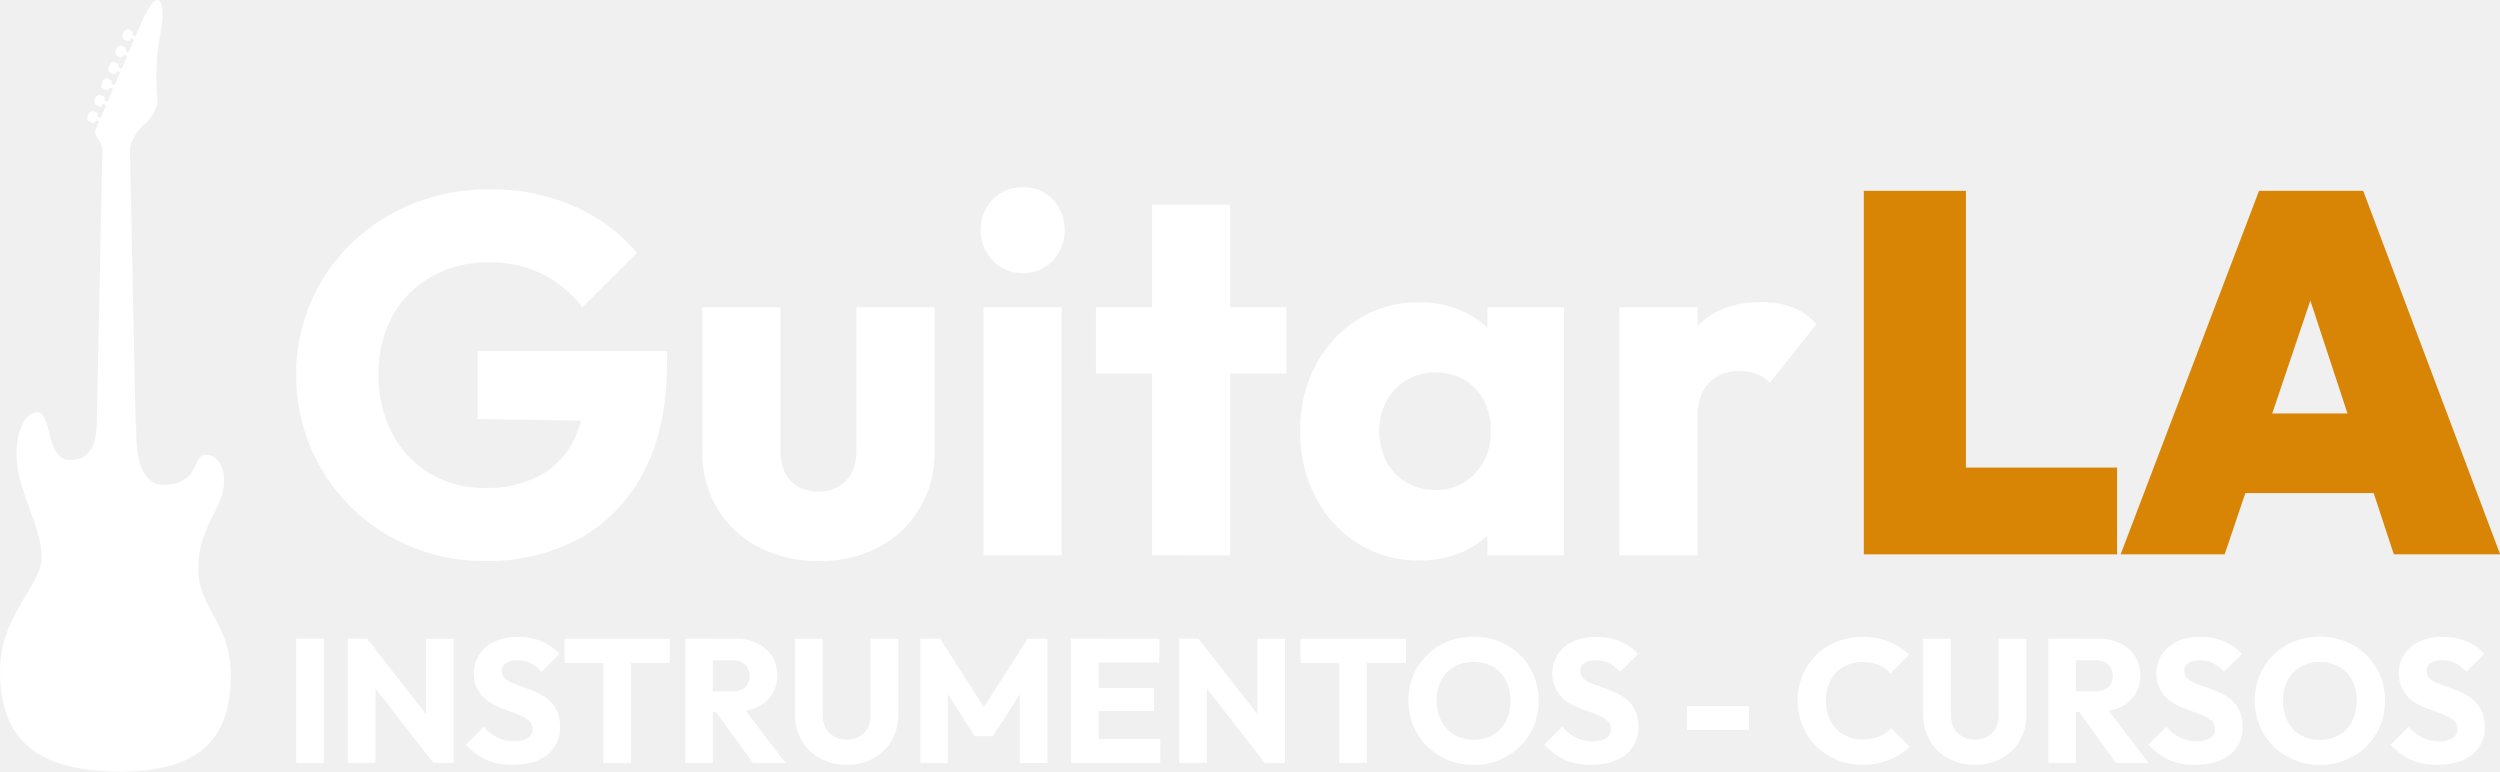
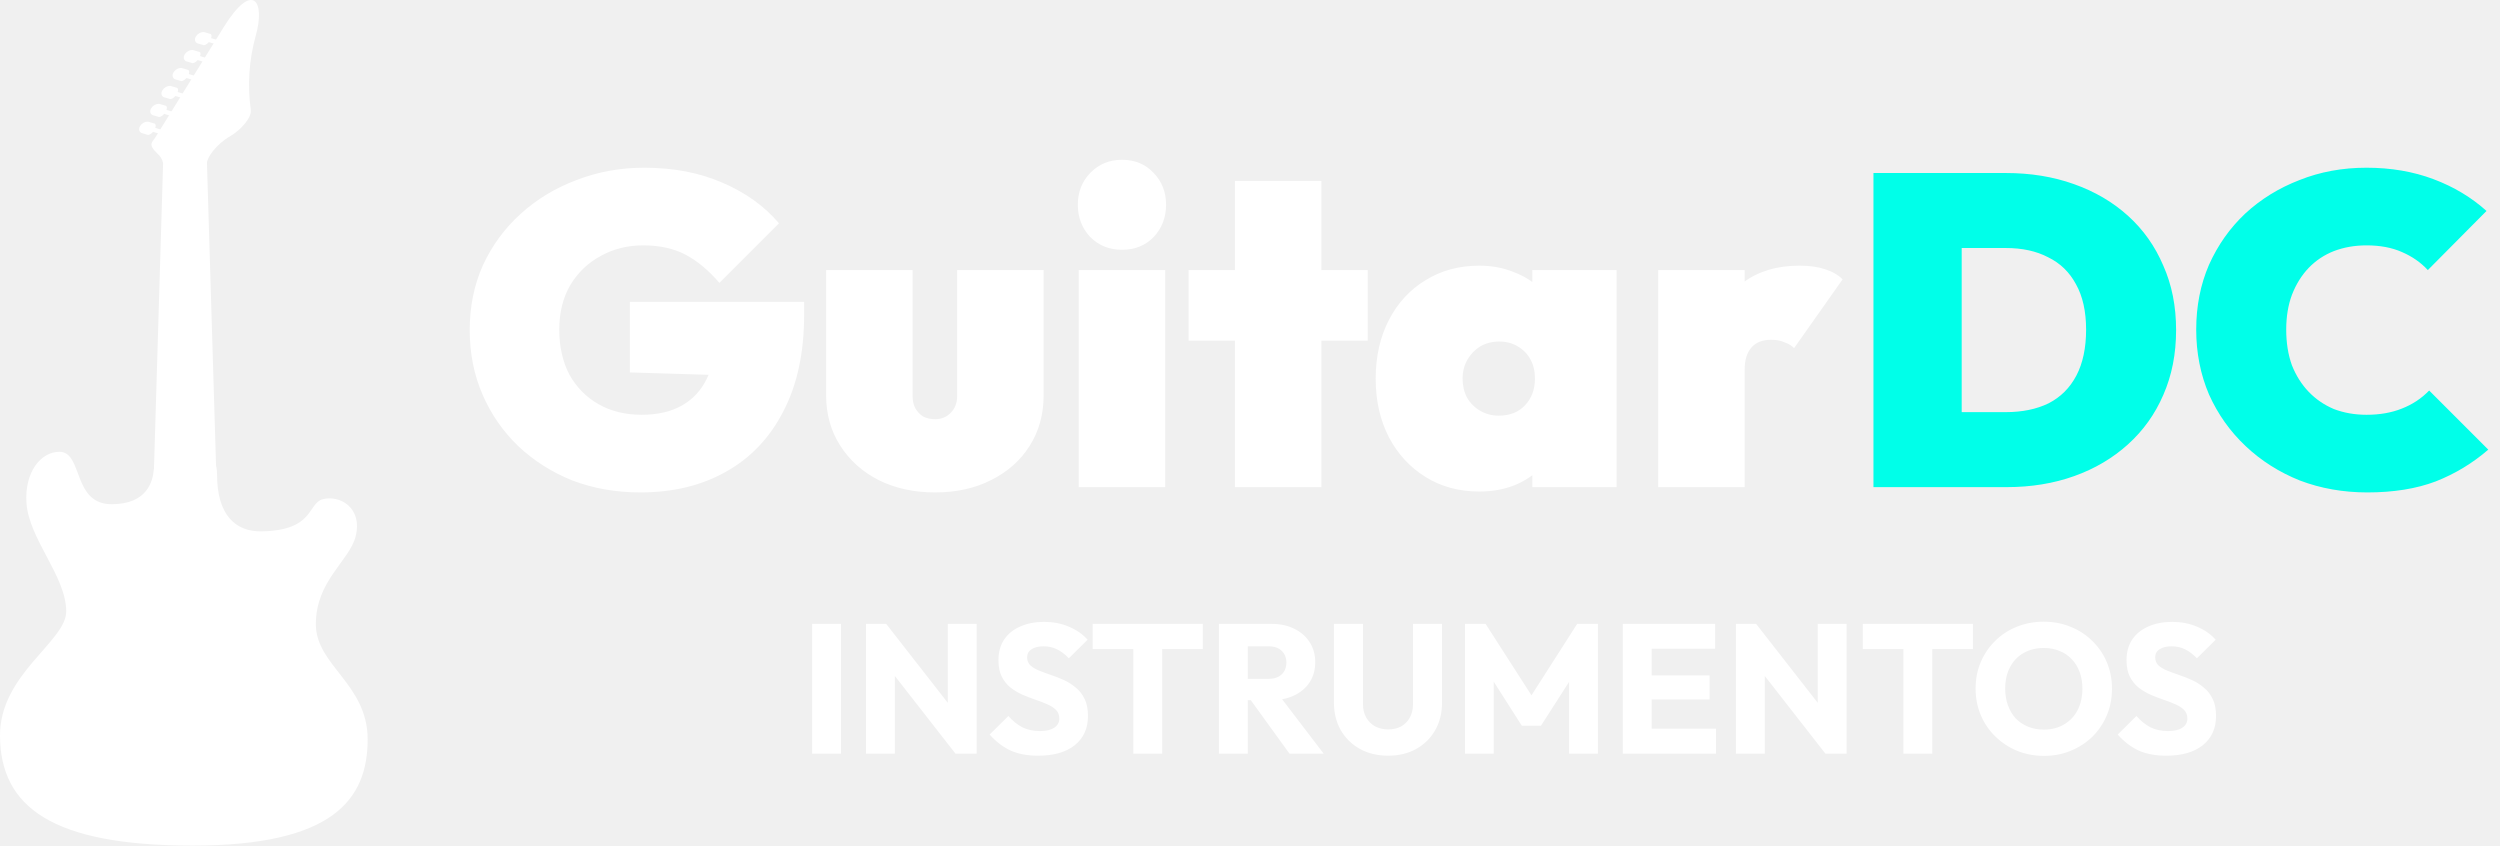
- <svg xmlns="http://www.w3.org/2000/svg" id="Capa_1" data-name="Capa 1" viewBox="0 0 644.3 198.86">
-   <defs>
-     <style>.cls-1,.cls-2{fill:#fff;}.cls-2{fill-rule:evenodd;}.cls-3{fill:#d88506;}</style>
-   </defs>
-   <path class="cls-1" d="M143.59,161.33a49,49,0,0,1-19-3.69A47.51,47.51,0,0,1,95,113.3a46.32,46.32,0,0,1,3.82-18.82,47,47,0,0,1,10.6-15.2A48.49,48.49,0,0,1,125.3,69.15a52,52,0,0,1,19.48-3.62,53.06,53.06,0,0,1,21.77,4.34,44.63,44.63,0,0,1,16.26,12L168.73,95.93a29.28,29.28,0,0,0-10.53-8.69,31.36,31.36,0,0,0-13.69-2.9A29.33,29.33,0,0,0,129.91,88,25.77,25.77,0,0,0,119.84,98.1a30.71,30.71,0,0,0-3.62,15.2,31.5,31.5,0,0,0,3.56,15.26,26.1,26.1,0,0,0,9.73,10.27,27.29,27.29,0,0,0,14.22,3.68,28.9,28.9,0,0,0,13.88-3.09,21.19,21.19,0,0,0,8.81-8.95,30.2,30.2,0,0,0,3.09-14.28l13.69,9.21-41.45-.66V107.25h48.82v3q0,16.71-6,28.1A40.51,40.51,0,0,1,168,155.54,50.07,50.07,0,0,1,143.59,161.33Z" transform="translate(-18.66 -16.75)" />
-   <path class="cls-1" d="M229.66,161.33a32.65,32.65,0,0,1-15.6-3.62,26.65,26.65,0,0,1-10.59-10A28,28,0,0,1,199.65,133V95.93h20.13v36.84a13.22,13.22,0,0,0,1.12,5.66,8.21,8.21,0,0,0,3.36,3.68,10.44,10.44,0,0,0,5.4,1.32,9.24,9.24,0,0,0,7.1-2.83c1.75-1.89,2.63-4.49,2.63-7.83V95.93h20.13v37a28.35,28.35,0,0,1-3.81,14.81,26.89,26.89,0,0,1-10.53,10A32.22,32.22,0,0,1,229.66,161.33Z" transform="translate(-18.66 -16.75)" />
-   <path class="cls-1" d="M282.29,87.11a10.35,10.35,0,0,1-7.83-3.23,11.54,11.54,0,0,1,0-15.72A10.47,10.47,0,0,1,282.29,65a10.27,10.27,0,0,1,7.76,3.16,11.71,11.71,0,0,1,0,15.72A10.15,10.15,0,0,1,282.29,87.11Zm-10.14,72.77V95.93h20.14v63.95Z" transform="translate(-18.66 -16.75)" />
-   <path class="cls-1" d="M301.1,113V95.93h49.09V113Zm14.48,46.85V69.48h20.13v90.4Z" transform="translate(-18.66 -16.75)" />
-   <path class="cls-1" d="M384.4,161.2a29,29,0,0,1-15.73-4.34A31.06,31.06,0,0,1,357.75,145a35.64,35.64,0,0,1-4-17.11,35.62,35.62,0,0,1,4-17.1A31,31,0,0,1,368.67,99a29,29,0,0,1,15.73-4.34,26.51,26.51,0,0,1,11.65,2.5,22.65,22.65,0,0,1,8.48,6.91,18.56,18.56,0,0,1,3.69,10.07v27.63a18.92,18.92,0,0,1-3.62,10.07,22,22,0,0,1-8.49,6.91A27,27,0,0,1,384.4,161.2ZM388.48,143a13.45,13.45,0,0,0,10.39-4.28,15.36,15.36,0,0,0,4-10.86,16.93,16.93,0,0,0-1.78-7.89,13.12,13.12,0,0,0-5-5.33,15.43,15.43,0,0,0-14.87,0A14,14,0,0,0,376,120a17.33,17.33,0,0,0-.06,15.66,13.72,13.72,0,0,0,5.13,5.39A14,14,0,0,0,388.48,143ZM402,159.88V142.64l3-15.52-3-15.53V95.93h19.75v63.95Z" transform="translate(-18.66 -16.75)" />
-   <path class="cls-1" d="M436,159.88V95.93h20.13v63.95Zm20.13-35.14-8.42-6.58q2.51-11.18,8.42-17.37c4-4.12,9.43-6.18,16.45-6.18a21.92,21.92,0,0,1,8.1,1.38,16.29,16.29,0,0,1,6.11,4.28l-12,15.13a8.73,8.73,0,0,0-3.29-2.23,11.87,11.87,0,0,0-4.47-.79,10.49,10.49,0,0,0-8,3.09Q456.11,118.56,456.11,124.74Z" transform="translate(-18.66 -16.75)" />
-   <path class="cls-1" d="M95,213.35v-32h7.11v32Z" transform="translate(-18.66 -16.75)" />
-   <path class="cls-1" d="M108.3,213.35v-32h5l2.12,6.39v25.59Zm22.06,0-18.84-24.14,1.77-7.84,18.84,24.14Zm0,0-1.9-6.39V181.37h7.11v32Z" transform="translate(-18.66 -16.75)" />
-   <path class="cls-1" d="M150.69,213.85a16.42,16.42,0,0,1-6.77-1.29,16,16,0,0,1-5.18-3.92l4.62-4.58a11.46,11.46,0,0,0,3.42,2.74,9.35,9.35,0,0,0,4.37,1,6.33,6.33,0,0,0,3.51-.82,2.56,2.56,0,0,0,1.24-2.26,2.88,2.88,0,0,0-.81-2.13,7.08,7.08,0,0,0-2.15-1.4c-.9-.4-1.88-.77-2.95-1.14s-2.13-.77-3.19-1.24a13.3,13.3,0,0,1-2.92-1.77,8,8,0,0,1-2.15-2.67A9,9,0,0,1,146.3,182a14.45,14.45,0,0,1,5.84-1.11,15.7,15.7,0,0,1,6.14,1.17,12.66,12.66,0,0,1,4.6,3.22l-4.62,4.57a11.14,11.14,0,0,0-2.92-2.22,7.47,7.47,0,0,0-3.33-.72,5.39,5.39,0,0,0-2.95.7,2.27,2.27,0,0,0-1.08,2,2.56,2.56,0,0,0,.81,2,7.13,7.13,0,0,0,2.15,1.29c.89.36,1.87.72,2.95,1.08s2.13.79,3.19,1.27a13.54,13.54,0,0,1,2.92,1.83,8.29,8.29,0,0,1,2.15,2.81,9.6,9.6,0,0,1,.82,4.19,8.69,8.69,0,0,1-3.26,7.18C157.53,213,154.53,213.85,150.69,213.85Z" transform="translate(-18.66 -16.75)" />
-   <path class="cls-1" d="M164.15,187.58v-6.21h27.13v6.21Zm10,25.77V181.83h7.11v31.52Z" transform="translate(-18.66 -16.75)" />
-   <path class="cls-1" d="M195.26,213.35v-32h7.11v32Zm5.44-13.18v-5.25h6.74a4.65,4.65,0,0,0,3.29-1.09,4.26,4.26,0,0,0,0-5.8,4.44,4.44,0,0,0-3.26-1.13H200.7v-5.53h7.6a12.35,12.35,0,0,1,5.58,1.2,9.37,9.37,0,0,1,3.76,3.33,9.59,9.59,0,0,1,0,9.81,9.14,9.14,0,0,1-3.81,3.28,13.06,13.06,0,0,1-5.75,1.18Zm12,13.18-10-13.77,6.52-1.77,11.87,15.54Z" transform="translate(-18.66 -16.75)" />
-   <path class="cls-1" d="M236.93,213.85a14.06,14.06,0,0,1-7-1.68,12.14,12.14,0,0,1-4.71-4.64,13.42,13.42,0,0,1-1.69-6.77V181.37h7.15v19.8a6.39,6.39,0,0,0,.82,3.3,5.46,5.46,0,0,0,2.24,2.15,6.66,6.66,0,0,0,3.15.75,6.46,6.46,0,0,0,3.17-.75,5.5,5.5,0,0,0,2.15-2.13,6.45,6.45,0,0,0,.79-3.28V181.37h7.16V200.8a13.36,13.36,0,0,1-1.68,6.75,12,12,0,0,1-4.66,4.62A13.94,13.94,0,0,1,236.93,213.85Z" transform="translate(-18.66 -16.75)" />
-   <path class="cls-1" d="M255.86,213.35v-32h5.07L273.52,201h-2.58l12.55-19.61h5.11v32h-7.11v-20l1.27.31-8.2,12.77h-4.71l-8.15-12.77,1.22-.31v20Z" transform="translate(-18.66 -16.75)" />
-   <path class="cls-1" d="M294.72,213.35v-32h7.11v32Zm5.43-25.86v-6.12h17.3v6.12Zm0,12.5v-5.94h15.94V200Zm0,13.36v-6.16h17.53v6.16Z" transform="translate(-18.66 -16.75)" />
-   <path class="cls-1" d="M322.57,213.35v-32h5l2.13,6.39v25.59Zm22.06,0-18.85-24.14,1.77-7.84,18.84,24.14Zm0,0L342.72,207V181.37h7.11v32Z" transform="translate(-18.66 -16.75)" />
-   <path class="cls-1" d="M353.82,187.58v-6.21H381v6.21Zm10,25.77V181.83h7.11v31.52Z" transform="translate(-18.66 -16.75)" />
-   <path class="cls-1" d="M398.52,213.89a17.17,17.17,0,0,1-6.68-1.27,16.65,16.65,0,0,1-5.37-3.53,15.91,15.91,0,0,1-3.57-5.28,17.29,17.29,0,0,1,0-13,16.09,16.09,0,0,1,3.53-5.24,16.33,16.33,0,0,1,5.32-3.49,18.51,18.51,0,0,1,13.32,0,16.74,16.74,0,0,1,5.34,3.49,16,16,0,0,1,3.55,5.26,17.37,17.37,0,0,1,0,13,15.92,15.92,0,0,1-3.53,5.25,16.22,16.22,0,0,1-5.32,3.51A16.93,16.93,0,0,1,398.52,213.89Zm-.09-6.48a9.7,9.7,0,0,0,5-1.26,8.55,8.55,0,0,0,3.33-3.56,11.28,11.28,0,0,0,1.18-5.27,11.79,11.79,0,0,0-.68-4.1,9,9,0,0,0-1.95-3.17,8.46,8.46,0,0,0-3-2,10.22,10.22,0,0,0-3.87-.71,9.86,9.86,0,0,0-5,1.25A8.47,8.47,0,0,0,390.1,192a11.12,11.12,0,0,0-1.18,5.28,12,12,0,0,0,.68,4.12,9.32,9.32,0,0,0,1.92,3.19,8.41,8.41,0,0,0,3,2.06A10.17,10.17,0,0,0,398.43,207.41Z" transform="translate(-18.66 -16.75)" />
-   <path class="cls-1" d="M428.64,213.85a16.35,16.35,0,0,1-6.77-1.29,15.91,15.91,0,0,1-5.19-3.92l4.62-4.58a11.58,11.58,0,0,0,3.42,2.74,9.35,9.35,0,0,0,4.37,1,6.33,6.33,0,0,0,3.51-.82,2.57,2.57,0,0,0,1.25-2.26,2.89,2.89,0,0,0-.82-2.13,7,7,0,0,0-2.15-1.4c-.89-.4-1.87-.77-2.95-1.14s-2.13-.77-3.19-1.24a13.3,13.3,0,0,1-2.92-1.77,8,8,0,0,1-2.15-2.67A9,9,0,0,1,424.24,182a14.47,14.47,0,0,1,5.85-1.11,15.65,15.65,0,0,1,6.13,1.17,12.66,12.66,0,0,1,4.6,3.22l-4.62,4.57a11.14,11.14,0,0,0-2.92-2.22,7.47,7.47,0,0,0-3.33-.72,5.33,5.33,0,0,0-2.94.7,2.25,2.25,0,0,0-1.09,2,2.56,2.56,0,0,0,.81,2,7.13,7.13,0,0,0,2.15,1.29c.9.36,1.88.72,2.95,1.08s2.14.79,3.19,1.27a13.54,13.54,0,0,1,2.92,1.83,8.29,8.29,0,0,1,2.15,2.81,9.6,9.6,0,0,1,.82,4.19,8.69,8.69,0,0,1-3.26,7.18Q434.38,213.85,428.64,213.85Z" transform="translate(-18.66 -16.75)" />
-   <path class="cls-1" d="M453.41,204.83v-6.07h16v6.07Z" transform="translate(-18.66 -16.75)" />
-   <path class="cls-1" d="M498.74,213.85a17.43,17.43,0,0,1-6.63-1.25,16.13,16.13,0,0,1-8.9-8.79,17.24,17.24,0,0,1,0-13,15.88,15.88,0,0,1,3.53-5.24,16.42,16.42,0,0,1,5.32-3.46,18.89,18.89,0,0,1,13.41,0,16.38,16.38,0,0,1,5.19,3.35l-4.76,4.8a9.1,9.1,0,0,0-3.06-2.13,10.44,10.44,0,0,0-4.14-.77,10.12,10.12,0,0,0-3.83.7,8.37,8.37,0,0,0-3,2,9.41,9.41,0,0,0-1.95,3.17,12.36,12.36,0,0,0,0,8.2,9.51,9.51,0,0,0,1.95,3.17,8.66,8.66,0,0,0,3,2,9.76,9.76,0,0,0,3.83.73,10.91,10.91,0,0,0,4.26-.77,9.41,9.41,0,0,0,3.12-2.13l4.8,4.8a17.5,17.5,0,0,1-5.28,3.35A17.76,17.76,0,0,1,498.74,213.85Z" transform="translate(-18.66 -16.75)" />
-   <path class="cls-1" d="M527.64,213.85a14,14,0,0,1-6.95-1.68,12,12,0,0,1-4.71-4.64,13.43,13.43,0,0,1-1.7-6.77V181.37h7.16v19.8a6.48,6.48,0,0,0,.81,3.3,5.46,5.46,0,0,0,2.24,2.15,6.66,6.66,0,0,0,3.15.75,6.43,6.43,0,0,0,3.17-.75,5.44,5.44,0,0,0,2.15-2.13,6.45,6.45,0,0,0,.8-3.28V181.37h7.15V200.8a13.36,13.36,0,0,1-1.68,6.75,12,12,0,0,1-4.66,4.62A13.89,13.89,0,0,1,527.64,213.85Z" transform="translate(-18.66 -16.75)" />
-   <path class="cls-1" d="M546.57,213.35v-32h7.11v32ZM552,200.17v-5.25h6.74a4.65,4.65,0,0,0,3.29-1.09,4.26,4.26,0,0,0,0-5.8,4.44,4.44,0,0,0-3.26-1.13H552v-5.53h7.6a12.35,12.35,0,0,1,5.58,1.2,9.27,9.27,0,0,1,3.75,3.33,9.53,9.53,0,0,1,0,9.81,9,9,0,0,1-3.8,3.28,13.06,13.06,0,0,1-5.75,1.18Zm12,13.18-10-13.77,6.52-1.77,11.87,15.54Z" transform="translate(-18.66 -16.75)" />
-   <path class="cls-1" d="M584.3,213.85a16.35,16.35,0,0,1-6.77-1.29,15.91,15.91,0,0,1-5.19-3.92l4.62-4.58a11.58,11.58,0,0,0,3.42,2.74,9.35,9.35,0,0,0,4.37,1,6.33,6.33,0,0,0,3.51-.82,2.57,2.57,0,0,0,1.25-2.26,2.89,2.89,0,0,0-.82-2.13,7,7,0,0,0-2.15-1.4c-.89-.4-1.87-.77-2.95-1.14s-2.13-.77-3.19-1.24a13.3,13.3,0,0,1-2.92-1.77,8,8,0,0,1-2.15-2.67A9,9,0,0,1,579.9,182a14.47,14.47,0,0,1,5.85-1.11,15.65,15.65,0,0,1,6.13,1.17,12.66,12.66,0,0,1,4.6,3.22l-4.62,4.57a11.14,11.14,0,0,0-2.92-2.22,7.47,7.47,0,0,0-3.33-.72,5.33,5.33,0,0,0-2.94.7,2.25,2.25,0,0,0-1.09,2,2.56,2.56,0,0,0,.81,2,7.13,7.13,0,0,0,2.15,1.29c.9.36,1.88.72,3,1.08s2.14.79,3.19,1.27a13.54,13.54,0,0,1,2.92,1.83,8.29,8.29,0,0,1,2.15,2.81,9.6,9.6,0,0,1,.82,4.19,8.69,8.69,0,0,1-3.26,7.18Q590,213.85,584.3,213.85Z" transform="translate(-18.66 -16.75)" />
-   <path class="cls-1" d="M616.63,213.89a17.21,17.21,0,0,1-6.68-1.27,16.61,16.61,0,0,1-5.36-3.53,15.93,15.93,0,0,1-3.58-5.28,17.29,17.29,0,0,1,0-13,16.09,16.09,0,0,1,3.53-5.24,16.33,16.33,0,0,1,5.32-3.49,18.51,18.51,0,0,1,13.32,0,16.63,16.63,0,0,1,5.34,3.49,16,16,0,0,1,3.56,5.26,17.37,17.37,0,0,1,0,13,16.22,16.22,0,0,1-8.86,8.76A16.93,16.93,0,0,1,616.63,213.89Zm-.09-6.48a9.76,9.76,0,0,0,5-1.26,8.67,8.67,0,0,0,3.33-3.56,11.4,11.4,0,0,0,1.17-5.27,11.56,11.56,0,0,0-.68-4.1,9.12,9.12,0,0,0-1.94-3.17,8.5,8.5,0,0,0-3-2,10.22,10.22,0,0,0-3.87-.71,9.79,9.79,0,0,0-5,1.25,8.43,8.43,0,0,0-3.33,3.49,11.12,11.12,0,0,0-1.18,5.28,12,12,0,0,0,.68,4.12,9.18,9.18,0,0,0,1.93,3.19,8.37,8.37,0,0,0,3,2.06A10.21,10.21,0,0,0,616.54,207.41Z" transform="translate(-18.66 -16.75)" />
-   <path class="cls-1" d="M646.75,213.85a16.39,16.39,0,0,1-6.77-1.29,15.91,15.91,0,0,1-5.19-3.92l4.62-4.58a11.71,11.71,0,0,0,3.42,2.74,9.38,9.38,0,0,0,4.37,1,6.33,6.33,0,0,0,3.51-.82A2.57,2.57,0,0,0,652,204.7a2.85,2.85,0,0,0-.82-2.13,7,7,0,0,0-2.15-1.4c-.89-.4-1.87-.77-2.94-1.14s-2.14-.77-3.19-1.24a13.3,13.3,0,0,1-2.92-1.77,8,8,0,0,1-2.16-2.67A9,9,0,0,1,642.36,182a14.45,14.45,0,0,1,5.84-1.11,15.73,15.73,0,0,1,6.14,1.17,12.62,12.62,0,0,1,4.59,3.22l-4.62,4.57a11,11,0,0,0-2.92-2.22,7.47,7.47,0,0,0-3.33-.72,5.38,5.38,0,0,0-2.94.7,2.25,2.25,0,0,0-1.09,2,2.54,2.54,0,0,0,.82,2,7,7,0,0,0,2.15,1.29q1.34.54,2.94,1.08c1.07.37,2.14.79,3.2,1.27a13.78,13.78,0,0,1,2.92,1.83,8.29,8.29,0,0,1,2.15,2.81,9.75,9.75,0,0,1,.81,4.19,8.66,8.66,0,0,1-3.26,7.18Q652.51,213.85,646.75,213.85Z" transform="translate(-18.66 -16.75)" />
-   <path class="cls-2" d="M28.32,123c-3-.05-5.7,4.71-5.37,12,.39,8.57,6.43,17.27,6.43,25.55,0,7.09-10.81,14.78-10.71,29.35.1,16.6,8.4,25.71,31.15,25.71s28.32-10.87,28.32-25c0-13-8.38-17.35-8.38-27.07,0-10.22,5.42-14.88,6.43-20.6,1.19-6.77-2.56-9.85-5.33-8.78-2.46,1-1.34,7.37-9.92,7.55-4.12.09-7.16-3.77-7.16-13.33s-9.64-10.6-10.22-1.22c-.18,2.78-1.06,8.14-6.81,8.17C30.35,135.34,32.14,123.11,28.32,123Z" transform="translate(-18.66 -16.75)" />
-   <polygon class="cls-2" points="24.62 124.69 35.27 124.69 33.42 35.05 26.46 35.05 24.62 124.69" />
-   <path class="cls-2" d="M59.24,42.62A61.86,61.86,0,0,1,60,25.35c1.67-8.41-.47-13.15-5.12-2.27L43.74,49.2c-.44,1-1.17,1.46.31,3.55a4.71,4.71,0,0,1,1,2.35h7.09c0-1.18,1.37-4.32,3.87-6.42C57.55,47.38,59.4,44.46,59.24,42.62Z" transform="translate(-18.66 -16.75)" />
-   <rect class="cls-1" x="52.94" y="24.84" width="1" height="3.38" transform="translate(-10.64 48.48) rotate(-66.84)" />
-   <path class="cls-2" d="M51.63,27.38l-1.08-.46c-.85-.76,0-2.71,1.13-2.63l1.07.46C53.22,25.35,52.38,27.31,51.63,27.38Z" transform="translate(-18.66 -16.75)" />
-   <rect class="cls-1" x="51.13" y="29.06" width="1" height="3.38" transform="translate(-15.62 49.37) rotate(-66.83)" />
-   <path class="cls-2" d="M49.82,31.61l-1.08-.47c-.85-.76,0-2.71,1.13-2.63L51,29C51.41,29.57,50.57,31.53,49.82,31.61Z" transform="translate(-18.66 -16.75)" />
-   <rect class="cls-1" x="49.33" y="33.28" width="1" height="3.38" transform="translate(-20.6 50.27) rotate(-66.82)" />
-   <path class="cls-2" d="M48,35.83l-1.07-.46c-.85-.76,0-2.72,1.12-2.63l1.08.46C49.61,33.79,48.77,35.75,48,35.83Z" transform="translate(-18.66 -16.75)" />
-   <rect class="cls-1" x="47.52" y="37.5" width="1" height="3.38" transform="translate(-25.57 51.19) rotate(-66.85)" />
-   <path class="cls-2" d="M46.21,40.05l-1.08-.46c-.85-.76,0-2.72,1.13-2.63l1.07.46C47.8,38,47,40,46.21,40.05Z" transform="translate(-18.66 -16.75)" />
-   <rect class="cls-1" x="45.72" y="41.73" width="1" height="3.38" transform="translate(-30.55 52.07) rotate(-66.83)" />
-   <path class="cls-2" d="M44.4,44.27l-1.08-.46c-.85-.76,0-2.72,1.13-2.63l1.08.46C46,42.23,45.15,44.2,44.4,44.27Z" transform="translate(-18.66 -16.75)" />
-   <rect class="cls-1" x="43.91" y="45.95" width="1" height="3.38" transform="translate(-35.53 52.97) rotate(-66.83)" />
-   <path class="cls-2" d="M42.6,48.49,41.52,48c-.85-.76,0-2.72,1.12-2.63l1.08.46C44.19,46.46,43.35,48.42,42.6,48.49Z" transform="translate(-18.66 -16.75)" />
-   <path class="cls-3" d="M499,159.62V65.93h26.31v93.69Zm21.45,0V137.25h43.82v22.37Z" transform="translate(-18.66 -16.75)" />
-   <path class="cls-3" d="M565.19,159.62l35.67-93.69H627.7L663,159.62H635.6L609.41,80h9.47L592,159.62Zm23.17-15.79V123.3h52.37v20.53Z" transform="translate(-18.66 -16.75)" />
+ <svg xmlns="http://www.w3.org/2000/svg" width="272" height="92" viewBox="0 0 272 92" fill="none">
+   <path d="M69.68 53.576C67.024 53.576 64.56 53.144 62.288 52.28C60.048 51.384 58.08 50.136 56.384 48.536C54.72 46.936 53.424 45.064 52.496 42.92C51.568 40.776 51.104 38.44 51.104 35.912C51.104 33.352 51.584 31 52.544 28.856C53.536 26.712 54.896 24.856 56.624 23.288C58.384 21.688 60.416 20.456 62.72 19.592C65.024 18.696 67.488 18.248 70.112 18.248C73.28 18.248 76.112 18.792 78.608 19.88C81.136 20.968 83.184 22.44 84.752 24.296L78.272 30.776C77.088 29.4 75.856 28.376 74.576 27.704C73.296 27.032 71.76 26.696 69.968 26.696C68.272 26.696 66.736 27.08 65.36 27.848C63.984 28.584 62.88 29.64 62.048 31.016C61.248 32.392 60.848 34.008 60.848 35.864C60.848 37.72 61.216 39.352 61.952 40.76C62.72 42.136 63.776 43.208 65.12 43.976C66.464 44.744 68.032 45.128 69.824 45.128C71.552 45.128 73.008 44.792 74.192 44.12C75.376 43.448 76.272 42.488 76.88 41.24C77.52 39.992 77.84 38.52 77.84 36.824L84.416 41L68.528 40.52V32.84H87.488V34.28C87.488 38.376 86.736 41.864 85.232 44.744C83.76 47.624 81.68 49.816 78.992 51.32C76.336 52.824 73.232 53.576 69.68 53.576ZM101.738 53.576C99.434 53.576 97.386 53.128 95.594 52.232C93.834 51.336 92.442 50.088 91.418 48.488C90.394 46.888 89.882 45.064 89.882 43.016V29.384H99.29V43.112C99.29 43.592 99.386 44.024 99.578 44.408C99.802 44.792 100.09 45.096 100.442 45.32C100.826 45.512 101.258 45.608 101.738 45.608C102.41 45.608 102.97 45.384 103.418 44.936C103.898 44.456 104.138 43.848 104.138 43.112V29.384H113.546V43.016C113.546 45.096 113.034 46.936 112.01 48.536C111.018 50.104 109.626 51.336 107.834 52.232C106.074 53.128 104.042 53.576 101.738 53.576ZM117.364 53V29.384H126.772V53H117.364ZM122.068 27.176C120.692 27.176 119.54 26.712 118.612 25.784C117.716 24.824 117.268 23.656 117.268 22.28C117.268 20.904 117.716 19.752 118.612 18.824C119.54 17.864 120.692 17.384 122.068 17.384C123.476 17.384 124.628 17.864 125.524 18.824C126.42 19.752 126.868 20.904 126.868 22.28C126.868 23.656 126.42 24.824 125.524 25.784C124.628 26.712 123.476 27.176 122.068 27.176ZM134.36 53V19.688H143.768V53H134.36ZM129.32 37.064V29.384H148.808V37.064H129.32ZM160.955 53.48C158.747 53.48 156.795 52.952 155.099 51.896C153.403 50.84 152.075 49.4 151.115 47.576C150.155 45.72 149.675 43.592 149.675 41.192C149.675 38.792 150.155 36.664 151.115 34.808C152.075 32.952 153.403 31.512 155.099 30.488C156.795 29.432 158.747 28.904 160.955 28.904C162.331 28.904 163.595 29.144 164.747 29.624C165.931 30.072 166.907 30.712 167.675 31.544C168.475 32.376 168.987 33.336 169.211 34.424V47.96C168.987 49.048 168.475 50.008 167.675 50.84C166.907 51.672 165.931 52.328 164.747 52.808C163.595 53.256 162.331 53.48 160.955 53.48ZM163.067 45.224C164.251 45.224 165.195 44.856 165.899 44.12C166.635 43.352 167.003 42.376 167.003 41.192C167.003 40.392 166.843 39.704 166.523 39.128C166.203 38.52 165.739 38.04 165.131 37.688C164.555 37.336 163.883 37.16 163.115 37.16C162.347 37.16 161.659 37.336 161.051 37.688C160.475 38.04 160.011 38.52 159.659 39.128C159.307 39.736 159.131 40.424 159.131 41.192C159.131 41.96 159.291 42.648 159.611 43.256C159.963 43.864 160.443 44.344 161.051 44.696C161.659 45.048 162.331 45.224 163.067 45.224ZM166.715 53V46.664L168.011 40.904L166.715 35.192V29.384H175.883V53H166.715ZM180.412 53V29.384H189.82V53H180.412ZM189.82 40.232L185.452 36.344C186.668 33.784 188.076 31.912 189.676 30.728C191.308 29.512 193.34 28.904 195.772 28.904C196.86 28.904 197.788 29.032 198.556 29.288C199.356 29.544 199.996 29.912 200.476 30.392L195.196 37.88C194.972 37.624 194.636 37.416 194.188 37.256C193.772 37.064 193.276 36.968 192.7 36.968C191.74 36.968 191.02 37.256 190.54 37.832C190.06 38.376 189.82 39.176 189.82 40.232Z" fill="white" />
+   <path d="M88.36 82V67.88H91.5V82H88.36ZM94.219 82V67.88H96.419L97.359 70.7V82H94.219ZM103.959 82L95.639 71.34L96.419 67.88L104.739 78.54L103.959 82ZM103.959 82L103.119 79.18V67.88H106.259V82H103.959ZM112.952 82.22C111.792 82.22 110.792 82.033 109.952 81.66C109.125 81.273 108.365 80.693 107.672 79.92L109.712 77.9C110.165 78.42 110.665 78.827 111.212 79.12C111.772 79.4 112.418 79.54 113.152 79.54C113.818 79.54 114.332 79.42 114.692 79.18C115.065 78.94 115.252 78.607 115.252 78.18C115.252 77.793 115.132 77.48 114.892 77.24C114.652 77 114.332 76.793 113.932 76.62C113.545 76.447 113.112 76.28 112.632 76.12C112.165 75.96 111.698 75.78 111.232 75.58C110.765 75.367 110.332 75.107 109.932 74.8C109.545 74.48 109.232 74.087 108.992 73.62C108.752 73.14 108.632 72.54 108.632 71.82C108.632 70.953 108.838 70.207 109.252 69.58C109.678 68.953 110.265 68.48 111.012 68.16C111.758 67.827 112.618 67.66 113.592 67.66C114.578 67.66 115.478 67.833 116.292 68.18C117.118 68.527 117.798 69 118.332 69.6L116.292 71.62C115.865 71.18 115.432 70.853 114.992 70.64C114.565 70.427 114.078 70.32 113.532 70.32C112.985 70.32 112.552 70.427 112.232 70.64C111.912 70.84 111.752 71.133 111.752 71.52C111.752 71.88 111.872 72.173 112.112 72.4C112.352 72.613 112.665 72.8 113.052 72.96C113.452 73.12 113.885 73.28 114.352 73.44C114.832 73.6 115.305 73.787 115.772 74C116.238 74.213 116.665 74.487 117.052 74.82C117.452 75.14 117.772 75.553 118.012 76.06C118.252 76.553 118.372 77.167 118.372 77.9C118.372 79.247 117.892 80.307 116.932 81.08C115.972 81.84 114.645 82.22 112.952 82.22ZM123.304 82V68.08H126.444V82H123.304ZM118.884 70.62V67.88H130.864V70.62H118.884ZM135.018 76.18V73.86H137.998C138.624 73.86 139.104 73.7 139.438 73.38C139.784 73.06 139.958 72.627 139.958 72.08C139.958 71.573 139.791 71.153 139.458 70.82C139.124 70.487 138.644 70.32 138.018 70.32H135.018V67.88H138.378C139.311 67.88 140.131 68.06 140.838 68.42C141.544 68.767 142.098 69.253 142.498 69.88C142.898 70.507 143.098 71.227 143.098 72.04C143.098 72.867 142.898 73.593 142.498 74.22C142.098 74.833 141.538 75.313 140.818 75.66C140.098 76.007 139.251 76.18 138.278 76.18H135.018ZM132.618 82V67.88H135.758V82H132.618ZM140.298 82L135.898 75.92L138.778 75.14L144.018 82H140.298ZM151.032 82.22C149.872 82.22 148.846 81.973 147.952 81.48C147.072 80.987 146.379 80.307 145.872 79.44C145.379 78.56 145.132 77.56 145.132 76.44V67.88H148.292V76.62C148.292 77.18 148.412 77.667 148.652 78.08C148.892 78.493 149.219 78.813 149.632 79.04C150.059 79.253 150.526 79.36 151.032 79.36C151.566 79.36 152.032 79.253 152.432 79.04C152.832 78.813 153.146 78.5 153.372 78.1C153.612 77.687 153.732 77.2 153.732 76.64V67.88H156.892V76.46C156.892 77.58 156.646 78.573 156.152 79.44C155.659 80.307 154.972 80.987 154.092 81.48C153.212 81.973 152.192 82.22 151.032 82.22ZM159.395 82V67.88H161.635L167.195 76.54H166.055L171.595 67.88H173.855V82H170.715V73.18L171.275 73.32L167.655 78.96H165.575L161.975 73.32L162.515 73.18V82H159.395ZM176.563 82V67.88H179.703V82H176.563ZM178.963 82V79.28H186.703V82H178.963ZM178.963 76.1V73.48H186.003V76.1H178.963ZM178.963 70.58V67.88H186.603V70.58H178.963ZM188.868 82V67.88H191.068L192.008 70.7V82H188.868ZM198.608 82L190.288 71.34L191.068 67.88L199.388 78.54L198.608 82ZM198.608 82L197.768 79.18V67.88H200.908V82H198.608ZM207.093 82V68.08H210.233V82H207.093ZM202.673 70.62V67.88H214.653V70.62H202.673ZM222.405 82.24C221.338 82.24 220.351 82.053 219.445 81.68C218.551 81.307 217.765 80.787 217.085 80.12C216.405 79.453 215.878 78.68 215.505 77.8C215.131 76.907 214.945 75.947 214.945 74.92C214.945 73.88 215.131 72.92 215.505 72.04C215.878 71.16 216.398 70.393 217.065 69.74C217.731 69.073 218.511 68.56 219.405 68.2C220.311 67.827 221.298 67.64 222.365 67.64C223.418 67.64 224.391 67.827 225.285 68.2C226.191 68.56 226.978 69.073 227.645 69.74C228.325 70.393 228.851 71.167 229.225 72.06C229.598 72.94 229.785 73.9 229.785 74.94C229.785 75.967 229.598 76.927 229.225 77.82C228.851 78.7 228.331 79.473 227.665 80.14C226.998 80.793 226.211 81.307 225.305 81.68C224.411 82.053 223.445 82.24 222.405 82.24ZM222.365 79.38C223.205 79.38 223.938 79.193 224.565 78.82C225.205 78.447 225.698 77.927 226.045 77.26C226.391 76.58 226.565 75.8 226.565 74.92C226.565 74.253 226.465 73.653 226.265 73.12C226.065 72.573 225.778 72.107 225.405 71.72C225.031 71.32 224.585 71.02 224.065 70.82C223.558 70.607 222.991 70.5 222.365 70.5C221.525 70.5 220.785 70.687 220.145 71.06C219.518 71.42 219.031 71.933 218.685 72.6C218.338 73.253 218.165 74.027 218.165 74.92C218.165 75.587 218.265 76.193 218.465 76.74C218.665 77.287 218.945 77.76 219.305 78.16C219.678 78.547 220.125 78.847 220.645 79.06C221.165 79.273 221.738 79.38 222.365 79.38ZM235.686 82.22C234.526 82.22 233.526 82.033 232.686 81.66C231.859 81.273 231.099 80.693 230.406 79.92L232.446 77.9C232.899 78.42 233.399 78.827 233.946 79.12C234.506 79.4 235.153 79.54 235.886 79.54C236.553 79.54 237.066 79.42 237.426 79.18C237.799 78.94 237.986 78.607 237.986 78.18C237.986 77.793 237.866 77.48 237.626 77.24C237.386 77 237.066 76.793 236.666 76.62C236.279 76.447 235.846 76.28 235.366 76.12C234.899 75.96 234.433 75.78 233.966 75.58C233.499 75.367 233.066 75.107 232.666 74.8C232.279 74.48 231.966 74.087 231.726 73.62C231.486 73.14 231.366 72.54 231.366 71.82C231.366 70.953 231.573 70.207 231.986 69.58C232.413 68.953 232.999 68.48 233.746 68.16C234.493 67.827 235.353 67.66 236.326 67.66C237.313 67.66 238.213 67.833 239.026 68.18C239.853 68.527 240.533 69 241.066 69.6L239.026 71.62C238.599 71.18 238.166 70.853 237.726 70.64C237.299 70.427 236.813 70.32 236.266 70.32C235.719 70.32 235.286 70.427 234.966 70.64C234.646 70.84 234.486 71.133 234.486 71.52C234.486 71.88 234.606 72.173 234.846 72.4C235.086 72.613 235.399 72.8 235.786 72.96C236.186 73.12 236.619 73.28 237.086 73.44C237.566 73.6 238.039 73.787 238.506 74C238.973 74.213 239.399 74.487 239.786 74.82C240.186 75.14 240.506 75.553 240.746 76.06C240.986 76.553 241.106 77.167 241.106 77.9C241.106 79.247 240.626 80.307 239.666 81.08C238.706 81.84 237.379 82.22 235.686 82.22Z" fill="white" />
+   <path d="M210.264 53V44.84H218.232C220.024 44.84 221.576 44.52 222.888 43.88C224.2 43.208 225.208 42.2 225.912 40.856C226.616 39.512 226.968 37.848 226.968 35.864C226.968 33.88 226.6 32.232 225.864 30.92C225.16 29.608 224.152 28.632 222.84 27.992C221.56 27.32 220.024 26.984 218.232 26.984H209.784V18.824H218.232C220.92 18.824 223.384 19.224 225.624 20.024C227.896 20.824 229.864 21.976 231.528 23.48C233.192 24.984 234.472 26.792 235.368 28.904C236.296 30.984 236.76 33.32 236.76 35.912C236.76 38.504 236.296 40.856 235.368 42.968C234.472 45.048 233.192 46.84 231.528 48.344C229.864 49.848 227.912 51 225.672 51.8C223.432 52.6 220.984 53 218.328 53H210.264ZM203.832 53V18.824H213.432V53H203.832ZM257.572 53.576C254.948 53.576 252.5 53.144 250.228 52.28C247.988 51.384 246.02 50.136 244.324 48.536C242.628 46.936 241.3 45.064 240.34 42.92C239.412 40.744 238.948 38.392 238.948 35.864C238.948 33.304 239.412 30.952 240.34 28.808C241.3 26.664 242.612 24.808 244.276 23.24C245.972 21.672 247.94 20.456 250.18 19.592C252.42 18.696 254.852 18.248 257.476 18.248C260.132 18.248 262.564 18.664 264.772 19.496C266.98 20.328 268.9 21.48 270.532 22.952L264.148 29.384C263.38 28.552 262.436 27.896 261.316 27.416C260.228 26.936 258.948 26.696 257.476 26.696C256.196 26.696 255.012 26.904 253.924 27.32C252.868 27.736 251.956 28.344 251.188 29.144C250.42 29.944 249.812 30.92 249.364 32.072C248.948 33.192 248.74 34.456 248.74 35.864C248.74 37.304 248.948 38.6 249.364 39.752C249.812 40.872 250.42 41.832 251.188 42.632C251.956 43.432 252.868 44.056 253.924 44.504C255.012 44.92 256.196 45.128 257.476 45.128C258.916 45.128 260.196 44.904 261.316 44.456C262.468 44.008 263.46 43.352 264.292 42.488L270.724 48.92C269.028 50.392 267.124 51.544 265.012 52.376C262.9 53.176 260.42 53.576 257.572 53.576Z" fill="#00FFE9" />
+   <path fill-rule="evenodd" clip-rule="evenodd" d="M6.491 49.155C4.473 49.132 2.657 51.334 2.879 54.707C3.142 58.672 7.204 62.697 7.204 66.527C7.204 69.807 -0.067 73.365 0 80.106C0.068 87.785 5.65 92 20.952 92C36.254 92 40 86.971 40 80.434C40 74.42 34.364 72.407 34.364 67.91C34.364 63.182 38.009 61.026 38.688 58.38C39.489 55.248 36.967 53.823 35.103 54.318C33.449 54.781 34.202 57.728 28.431 57.811C25.66 57.853 23.616 56.067 23.616 51.644C23.616 47.221 17.132 46.74 16.741 51.08C16.62 52.366 16.029 54.846 12.161 54.859C7.856 54.864 9.06 49.206 6.491 49.155Z" fill="white" />
+   <path fill-rule="evenodd" clip-rule="evenodd" d="M16.553 57.686H23.717L22.472 16.215H17.791L16.553 57.686Z" fill="white" />
+   <path fill-rule="evenodd" clip-rule="evenodd" d="M27.288 11.968C26.914 9.302 27.086 6.612 27.799 3.978C28.923 0.088 27.483 -2.105 24.356 2.928L16.863 15.012C16.567 15.475 16.076 15.688 17.071 16.655C17.437 16.968 17.67 17.344 17.744 17.742H22.513C22.513 17.196 23.434 15.743 25.116 14.772C26.151 14.17 27.396 12.819 27.288 11.968Z" fill="white" />
+   <path d="M22.468 4.005L22.203 4.43L24.293 5.045L24.558 4.62L22.468 4.005Z" fill="white" />
+   <path fill-rule="evenodd" clip-rule="evenodd" d="M22.17 4.918L21.443 4.705C20.872 4.353 21.443 3.451 22.203 3.488L22.923 3.701C23.239 3.978 22.674 4.885 22.17 4.918Z" fill="white" />
+   <path d="M21.253 5.958L20.988 6.383L23.078 6.998L23.343 6.573L21.253 5.958Z" fill="white" />
+   <path fill-rule="evenodd" clip-rule="evenodd" d="M20.952 6.875L20.226 6.657C19.654 6.305 20.226 5.403 20.986 5.44L21.746 5.667C22.022 5.931 21.457 6.838 20.952 6.875Z" fill="white" />
+   <path d="M20.041 7.912L19.776 8.337L21.866 8.953L22.13 8.528L20.041 7.912Z" fill="white" />
+   <path fill-rule="evenodd" clip-rule="evenodd" d="M19.728 8.827L19.009 8.614C18.437 8.262 19.009 7.356 19.762 7.397L20.488 7.61C20.811 7.883 20.246 8.79 19.728 8.827Z" fill="white" />
+   <path d="M18.817 9.863L18.553 10.288L20.643 10.903L20.908 10.478L18.817 9.863Z" fill="white" />
+   <path fill-rule="evenodd" clip-rule="evenodd" d="M18.524 10.779L17.798 10.566C17.226 10.215 17.798 9.308 18.558 9.35L19.278 9.562C19.594 9.831 19.056 10.756 18.524 10.779Z" fill="white" />
+   <path d="M17.614 11.814L17.349 12.24L19.439 12.855L19.704 12.43L17.614 11.814Z" fill="white" />
+   <path fill-rule="evenodd" clip-rule="evenodd" d="M17.307 12.732L16.58 12.519C16.009 12.167 16.58 11.26 17.34 11.302L18.067 11.515C18.383 11.788 17.811 12.699 17.307 12.732Z" fill="white" />
+   <path d="M16.395 13.769L16.13 14.194L18.22 14.809L18.485 14.384L16.395 13.769Z" fill="white" />
+   <path fill-rule="evenodd" clip-rule="evenodd" d="M16.096 14.684L15.37 14.457C14.798 14.106 15.37 13.199 16.123 13.24L16.849 13.453C17.166 13.745 16.601 14.652 16.096 14.684Z" fill="white" />
</svg>
